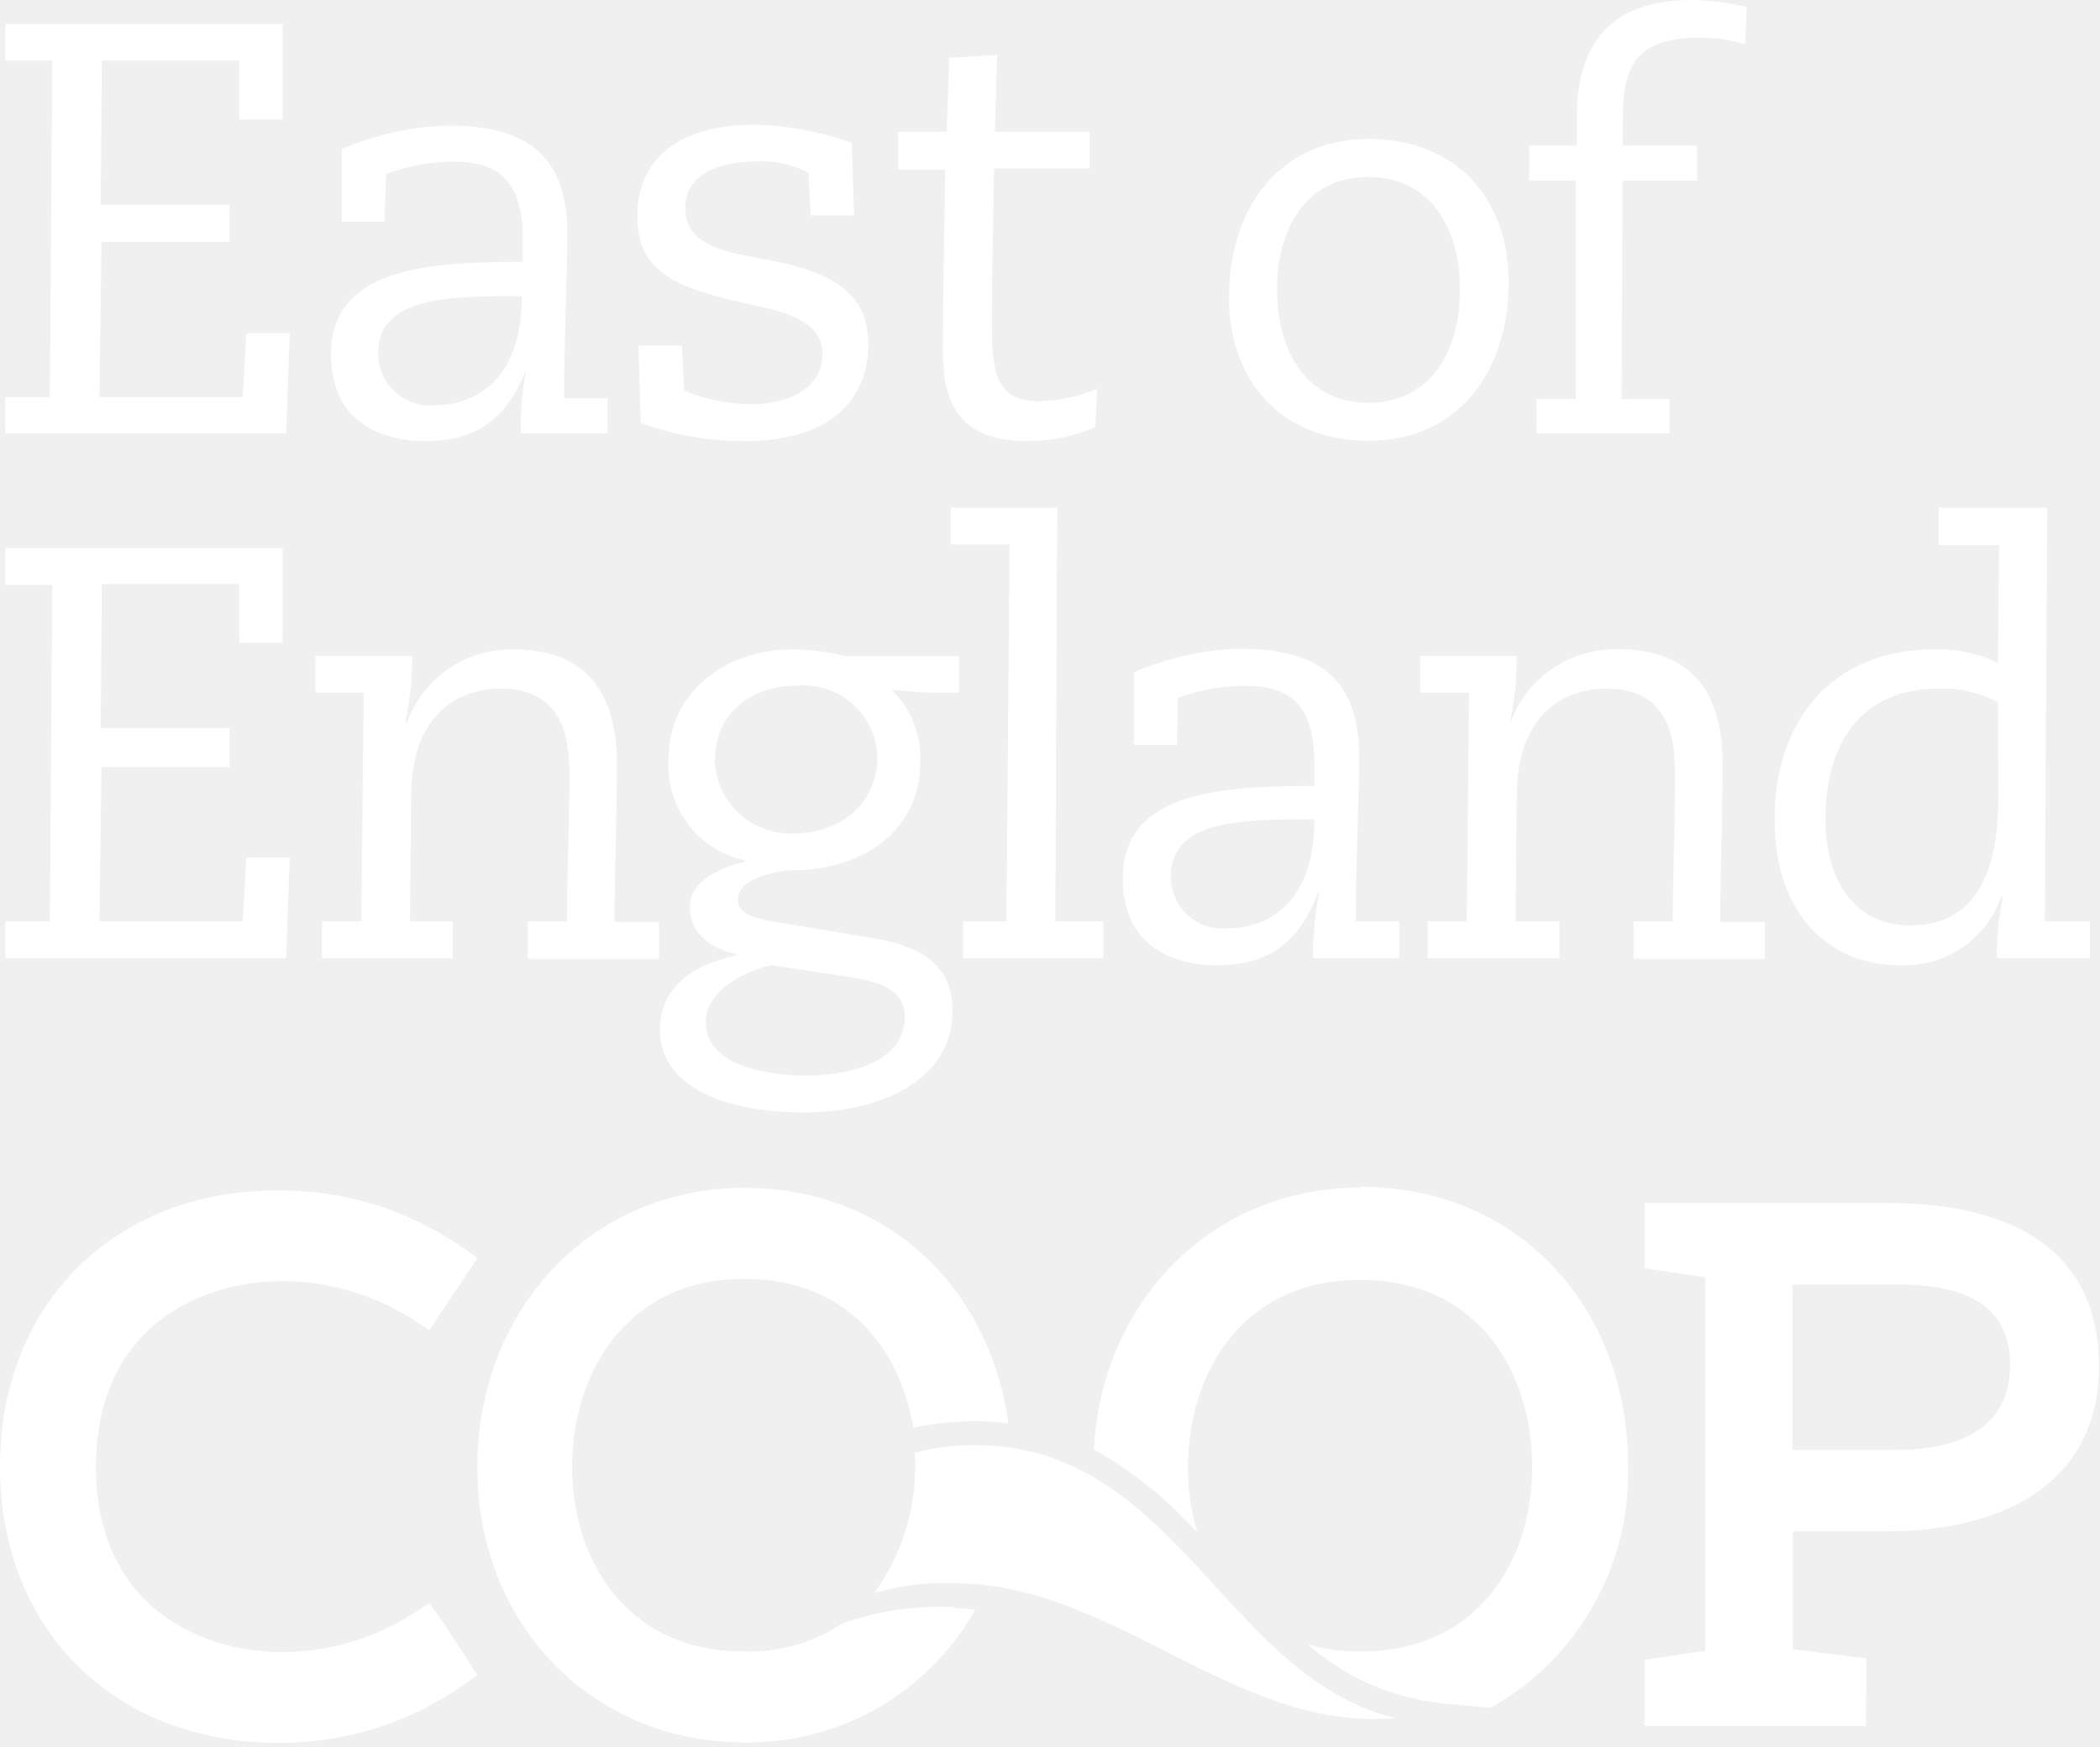
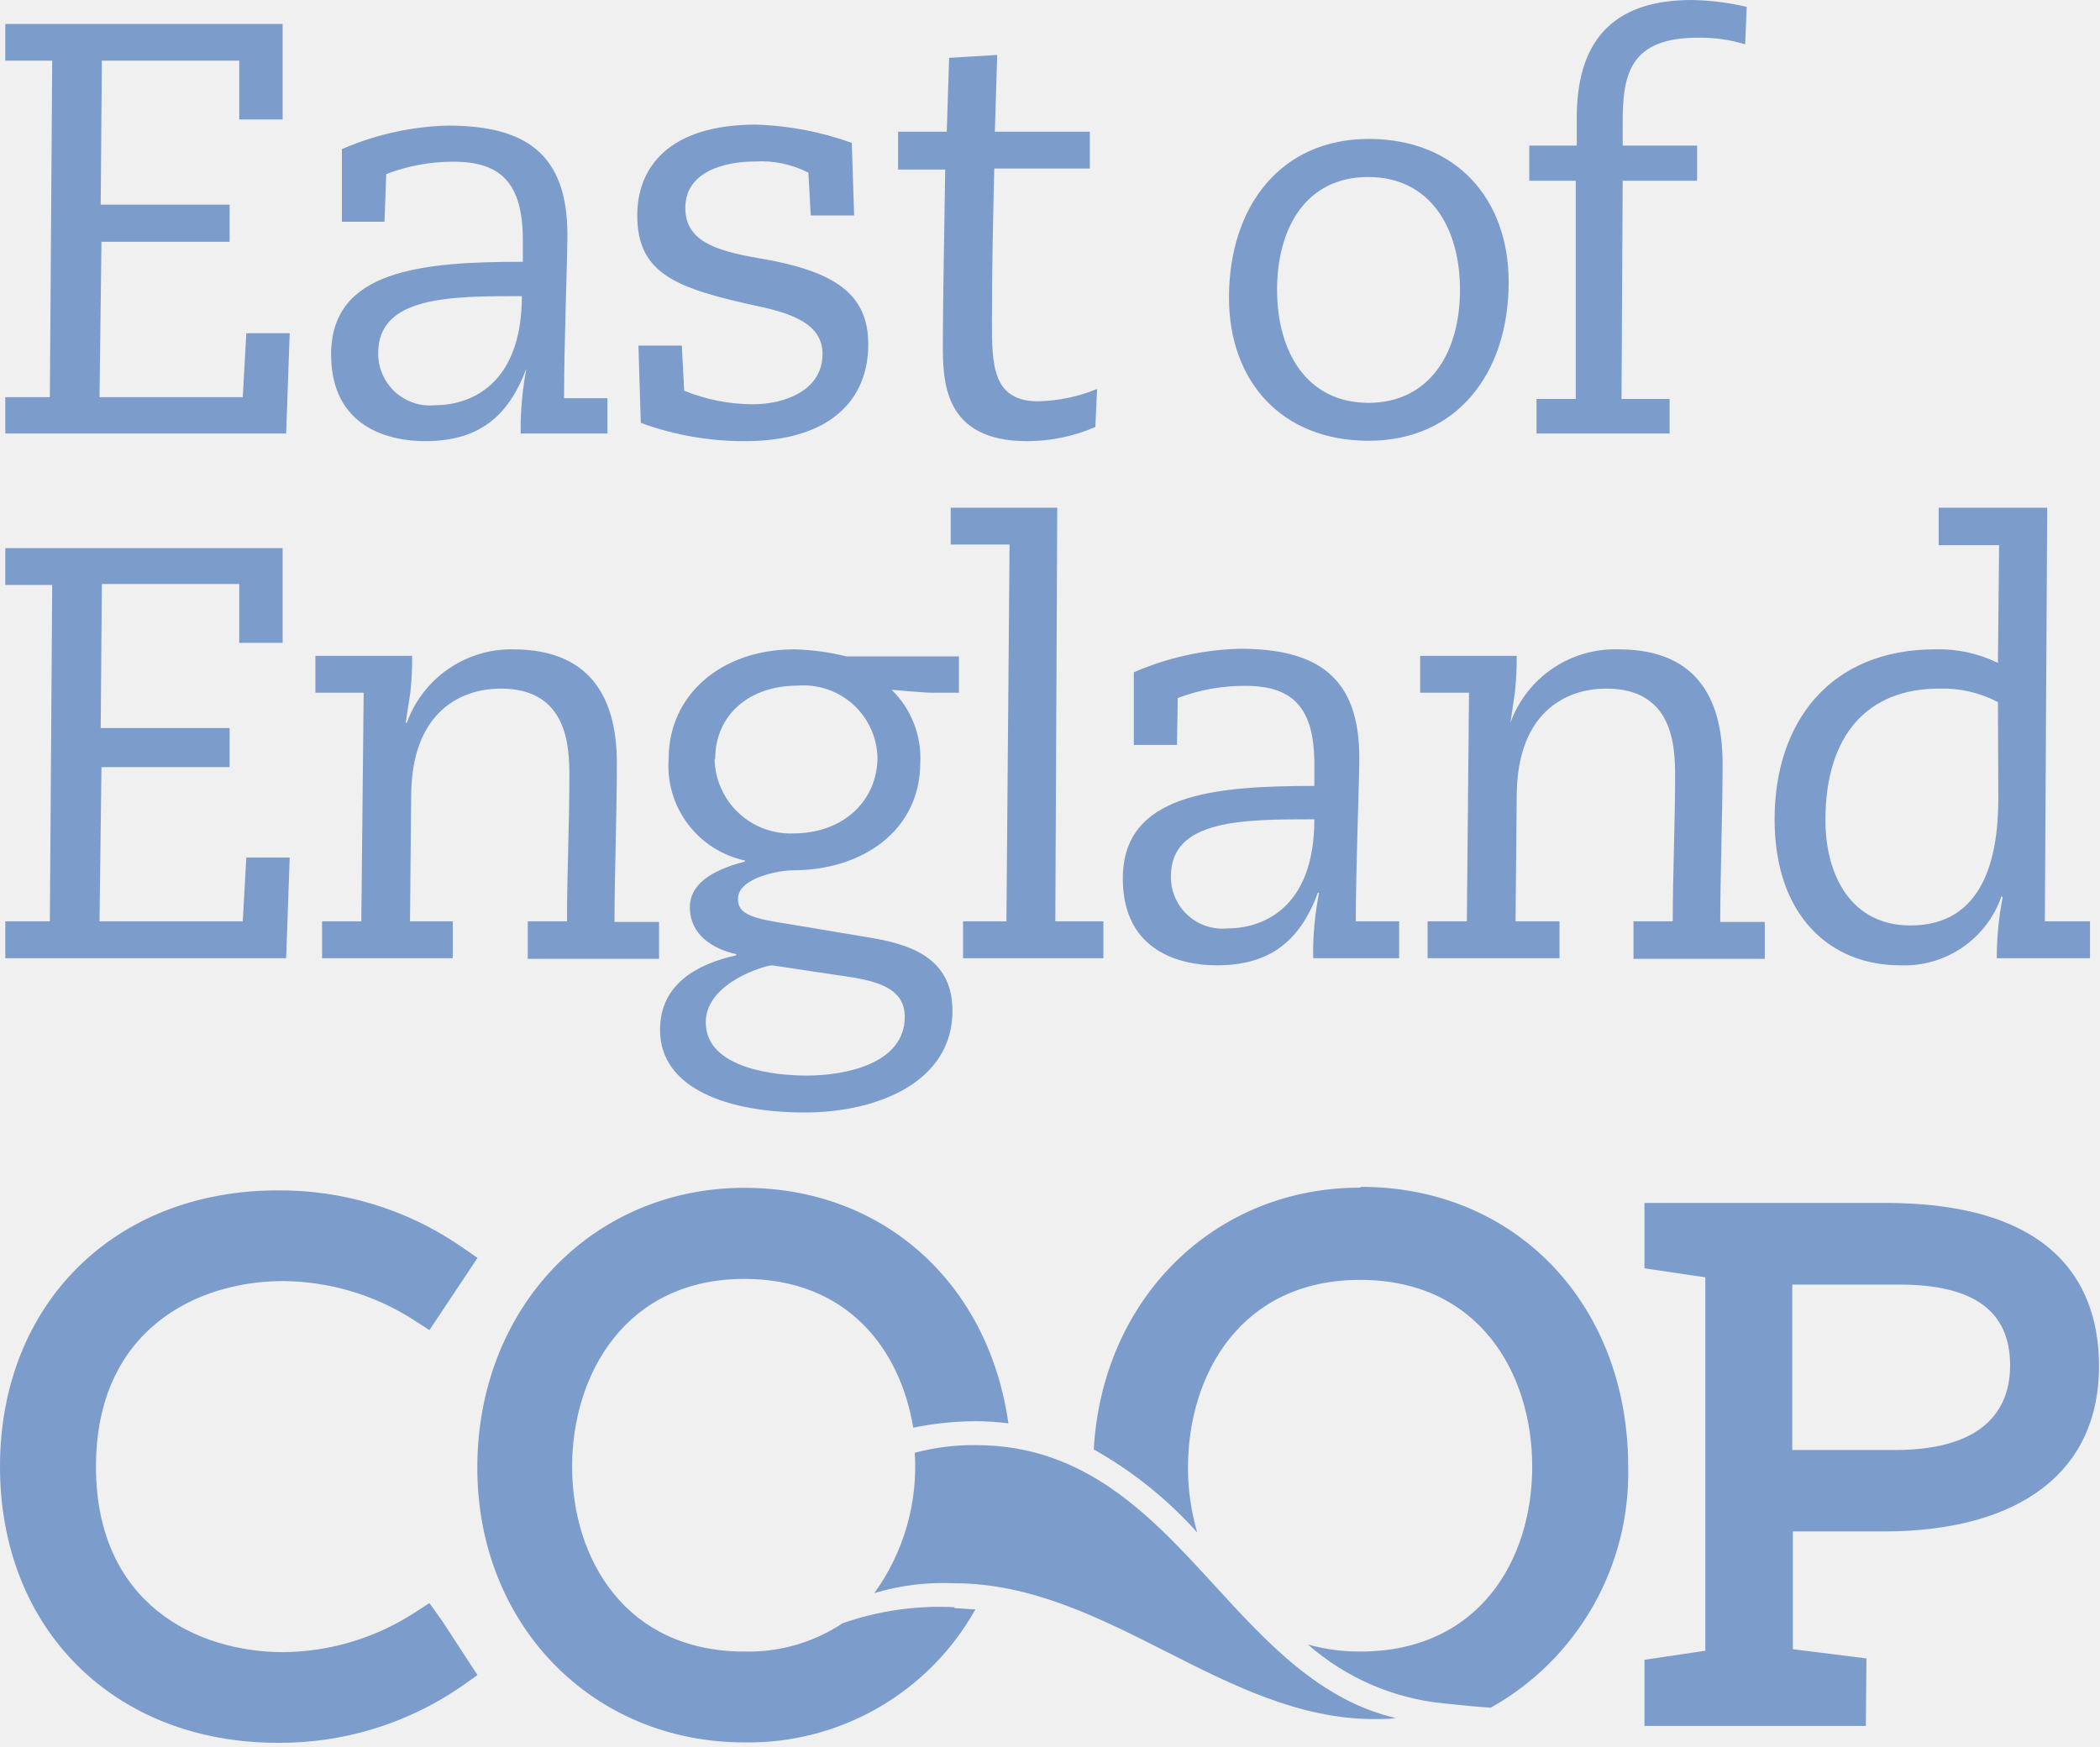
- <svg xmlns="http://www.w3.org/2000/svg" fill="#FFF" viewBox="0 0 107 89">
+ <svg xmlns="http://www.w3.org/2000/svg" fill="#7C9CCC" viewBox="0 0 107 89">
  <path d="M2.66 3.09H.27V1.22H14.4v4.87h-2.21v-3h-7l-.06 7.34h6.57v1.89H5.17l-.1 7.92h7.3l.18-3.26h2.21l-.18 5.11H.27v-1.85h2.27m24.05-5.15c-3.65 0-7.32 0-7.32 2.9a2.64 2.64 0 0 0 2.9 2.66c1.67 0 4.42-.93 4.42-5.56Zm-7-3.79h-2.17V7.6a14.45 14.45 0 0 1 5.4-1.2c4 0 6.09 1.47 6.09 5.56 0 1.34-.17 5.55-.17 8.33h2.21v1.8h-4.42v-.6c.026-.91.123-1.816.29-2.71-.93 2.48-2.45 3.7-5.17 3.7-1.76 0-4.78-.66-4.78-4.42 0-4.3 4.6-4.72 9.77-4.72v-1.1c0-2.9-1.11-4-3.53-4a9.49 9.49 0 0 0-3.43.63m23.84 2.11h-2.21l-.12-2.18a5.24 5.24 0 0 0-2.72-.57c-1.55 0-3.55.51-3.55 2.36 0 1.68 1.49 2.18 3.76 2.57 3.92.66 5.56 1.85 5.56 4.39 0 2.75-1.85 4.93-6.3 4.93a15.34 15.34 0 0 1-5.29-.93l-.12-3.94h2.21l.12 2.3a9.321 9.321 0 0 0 3.49.69c1.62 0 3.56-.69 3.56-2.57 0-1.52-1.58-2.06-3.26-2.42-4.12-.9-6.18-1.61-6.18-4.63 0-2.48 1.64-4.63 6.06-4.63a15.86 15.86 0 0 1 4.87.93m2.36-.57h2.48l.12-3.76 2.45-.15-.12 3.91h4.84v1.88h-4.87c-.06 2.57-.12 5.17-.12 7.74 0 2.21 0 4.12 2.36 4.12a8.371 8.371 0 0 0 3-.63l-.09 1.94a8.757 8.757 0 0 1-3.47.72c-4.3 0-4.3-3.08-4.3-5s.09-6.6.12-8.84h-2.4m23.95 11.89c3.14 0 4.68-2.57 4.68-5.76s-1.54-5.75-4.68-5.75c-3.14 0-4.64 2.56-4.64 5.75s1.54 5.76 4.67 5.76m0-13.45c4.48 0 7.13 3.08 7.13 7.29 0 4.67-2.65 8.09-7.13 8.09s-7.12-3.07-7.12-7.29c0-4.67 2.65-8.09 7.12-8.09Zm19.18-4.82a7.78 7.78 0 0 0-2.39-.34c-3.48 0-3.85 1.85-3.85 4.3v1.2h3.79v1.79h-3.79l-.06 11.12h2.45v1.76h-6.78v-1.76h2V9.21h-2.37V7.42h2.42V6c0-4.31 2.23-6 5.87-6 .94.017 1.875.135 2.79.35M2.66 29.81H.27v-1.88H14.4v4.83h-2.21v-3h-7l-.06 7.34h6.57v1.99H5.17l-.1 7.86h7.3l.18-3.25h2.21l-.18 5.13H.27v-1.88h2.27m24.35 0h2c0-2.39.12-4.9.12-7.38 0-1.49-.06-4.48-3.49-4.48-2.18 0-4.57 1.32-4.57 5.5l-.06 6.36h2.18v1.88h-6.66v-1.88h2l.12-11.65h-2.46v-1.88H21a16.47 16.47 0 0 1-.09 1.85l-.24 1.56h.06a5.66 5.66 0 0 1 5.41-3.74c4.25 0 5.29 2.87 5.29 5.8 0 2.63-.12 5.7-.12 8.09h2.27v1.88h-6.69m9.52-10.18a3.87 3.87 0 0 0 4 3.79c2.63 0 4.3-1.73 4.3-3.88a3.77 3.77 0 0 0-4.09-3.65c-2.42 0-4.18 1.47-4.18 3.74m2.89 10.51c-.3 0-3.37.87-3.37 2.9 0 2.39 3.61 2.72 5.14 2.72 1.91 0 5-.57 5-3 0-1.37-1.25-1.76-2.63-2l-4.14-.62Zm9.53-13.89h-1.37c-.42 0-1.65-.12-2.06-.15a4.85 4.85 0 0 1 1.46 3.71c0 3.43-2.9 5.49-6.51 5.49-.63 0-2.78.36-2.78 1.46 0 .78.72 1 2.66 1.29l4.12.69c2.39.39 4.15 1.25 4.15 3.73 0 3.55-3.7 5.17-7.55 5.17-3.85 0-7.35-1.2-7.35-4.21 0-2.33 1.88-3.35 3.88-3.8v-.06c-1.22-.27-2.36-1-2.36-2.39 0-1.39 1.56-2 2.81-2.33v-.05a4.94 4.94 0 0 1-3.89-5.2c0-3.2 2.64-5.56 6.4-5.56.897.022 1.79.143 2.66.36h5.73" />
  <path d="M51.44 27.75h-3v-1.88h5.43l-.1 21.08h2.45v1.88h-7.15v-1.88h2.21m15.69-5.2c-3.64 0-7.31 0-7.31 2.9a2.63 2.63 0 0 0 2.89 2.66c1.68 0 4.42-.93 4.42-5.56Zm-7-3.79h-2.2v-3.7a14.448 14.448 0 0 1 5.4-1.2c4 0 6.09 1.47 6.09 5.56 0 1.34-.18 5.55-.18 8.33h2.21v1.88h-4.38v-.62c.023-.913.124-1.823.3-2.72h-.06c-.92 2.48-2.45 3.7-5.16 3.7-1.77 0-4.78-.66-4.78-4.42 0-4.3 4.6-4.72 9.76-4.72v-1.1c0-2.9-1.1-4-3.52-4a9.507 9.507 0 0 0-3.44.62m23.22 11.38h2c0-2.39.12-4.9.12-7.38 0-1.49-.06-4.48-3.5-4.48-2.18 0-4.57 1.32-4.57 5.5l-.06 6.36h2.24v1.88h-6.72v-1.88h2l.11-11.65h-2.49v-1.88h4.92c.005.618-.025 1.236-.09 1.85l-.23 1.56a5.67 5.67 0 0 1 5.52-3.74c4.24 0 5.29 2.87 5.29 5.8 0 2.63-.12 5.7-.12 8.09h2.27v1.88h-6.69m18.57-13.08a6 6 0 0 0-3-.69c-3.64 0-5.79 2.36-5.79 6.7 0 2.86 1.34 5.37 4.33 5.37 3.73 0 4.48-3.46 4.48-6.48l-.02-4.9Zm2.39 11.17h2.3v1.88h-4.75c0-1.04.1-2.079.3-3.1l-.06-.06a5.231 5.231 0 0 1-5.17 3.52c-3.52 0-6.39-2.48-6.39-7.44 0-4.96 2.84-8.66 8.18-8.66a6.84 6.84 0 0 1 3.2.69l.06-6h-3.08v-1.91h5.53M91.32 73.89h5.22c4.86 0 5.88-2.35 5.88-4.31 0-2.77-1.85-4.12-5.65-4.12h-5.45v8.43Zm3.75 14.06H83.79v-3.37l3.1-.46V65.09l-3.1-.46V61.3h12.28c9 0 10.88 4.52 10.88 8.32 0 5.35-4 8.42-11 8.42h-4.6v6l3.75.47M69.3 60.52c-7.46 0-13.14 5.68-13.57 13.34A20.681 20.681 0 0 1 61 78.09a11.8 11.8 0 0 1-.47-3.3c0-4.76 2.71-9.57 8.77-9.57s8.77 4.76 8.77 9.52-2.71 9.42-8.77 9.42a9.67 9.67 0 0 1-2.66-.36 12.31 12.31 0 0 0 6.9 3c1.13.12 1.9.19 2.42.22a13.71 13.71 0 0 0 7-12.28c0-8.26-5.72-14.26-13.61-14.26M48.63 81.9a14.94 14.94 0 0 0-5.7.82 8.66 8.66 0 0 1-5 1.44c-6.06 0-8.78-4.73-8.78-9.42 0-4.69 2.72-9.57 8.78-9.57 5.21 0 7.94 3.55 8.6 7.58a16.56 16.56 0 0 1 3.2-.33 14.45 14.45 0 0 1 1.65.11c-1-7.08-6.3-12-13.45-12-7.76 0-13.61 6.13-13.61 14.26 0 8 5.85 14 13.61 14a13.25 13.25 0 0 0 11.77-6.78c-.35 0-.7-.06-1.06-.06" />
  <path d="M48.63 80.68c3.91 0 7.41 1.77 10.8 3.49 3.39 1.72 6.79 3.43 10.58 3.43.37 0 .74 0 1.11-.05-3.86-.9-6.56-3.84-9.19-6.71-3.24-3.54-6.59-7.2-12.21-7.2-1.05-.01-2.095.121-3.11.39a11 11 0 0 1-2.06 7.15 12.253 12.253 0 0 1 4.08-.5Zm-34.48 8.13C5.82 88.81 0 83.02 0 74.74c0-8.28 5.82-14.08 14.15-14.08a16.269 16.269 0 0 1 9.27 2.81l.91.63-2.45 3.68-.93-.6a12.5 12.5 0 0 0-6.52-1.9c-4.4 0-9.54 2.48-9.54 9.46s5.14 9.45 9.54 9.45a12.5 12.5 0 0 0 6.52-1.9l.93-.6.65.91 1.8 2.76-.91.64a16.27 16.27 0 0 1-9.27 2.81Z" />
</svg>
